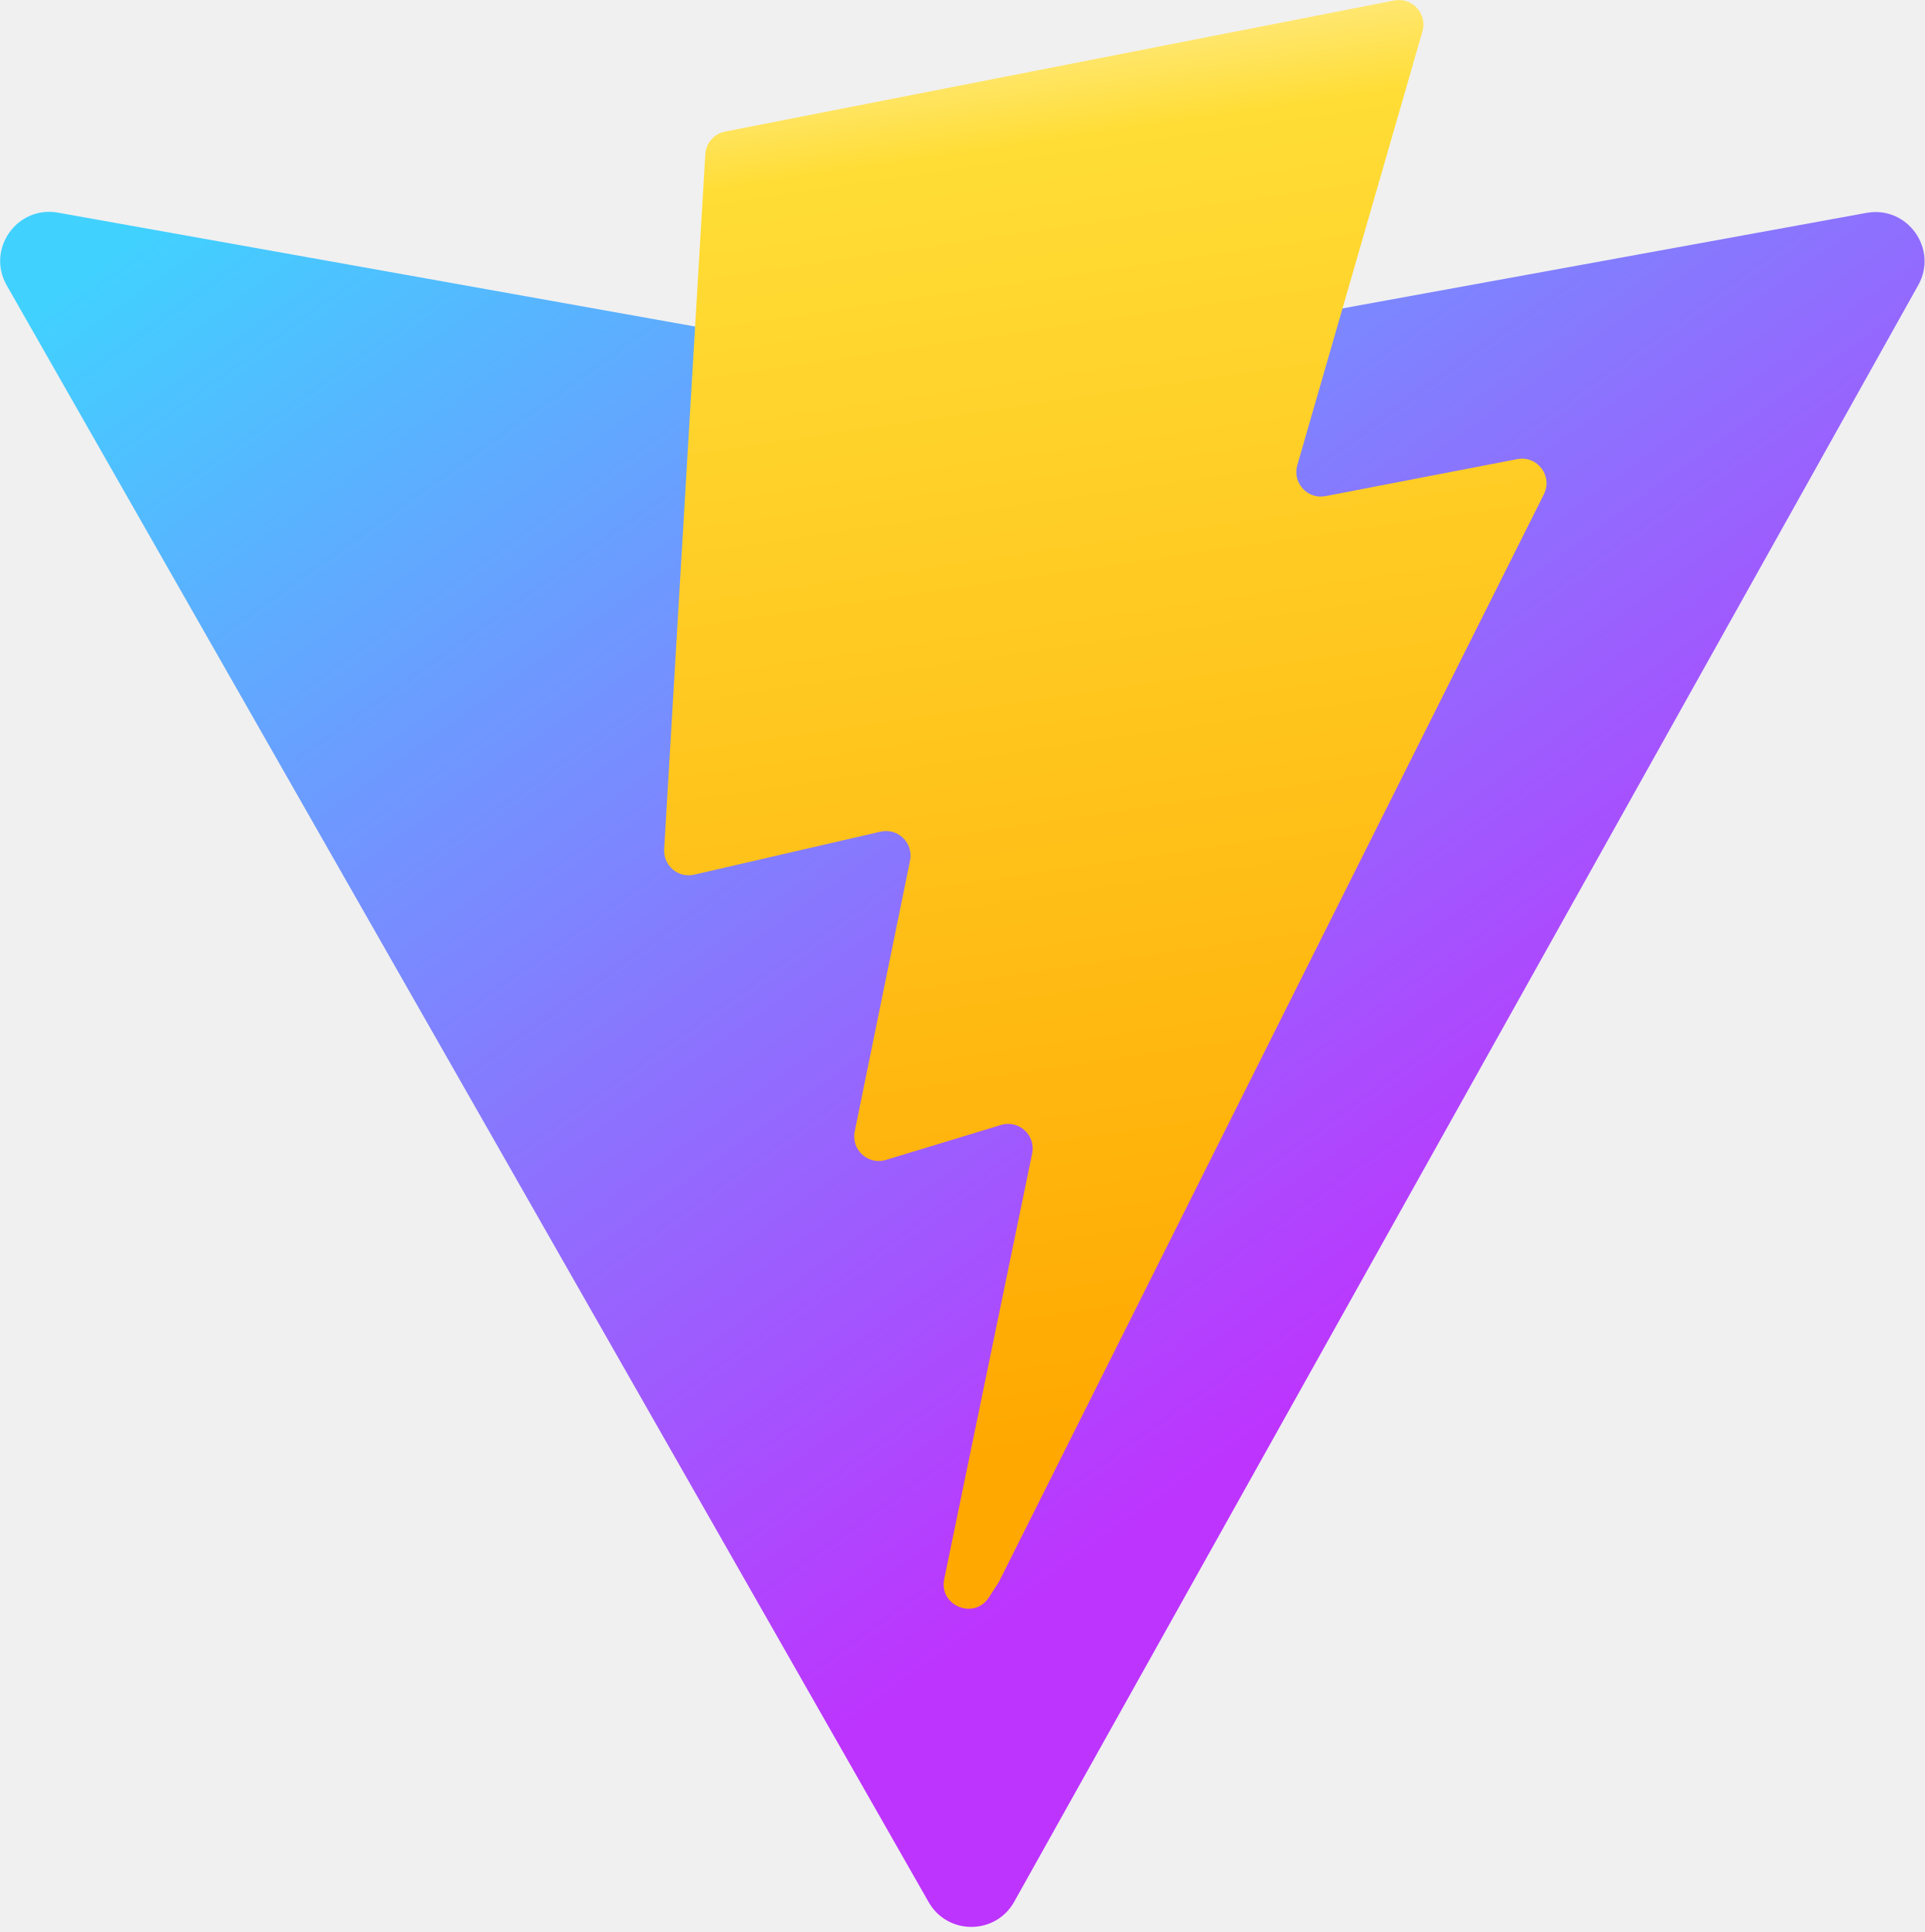
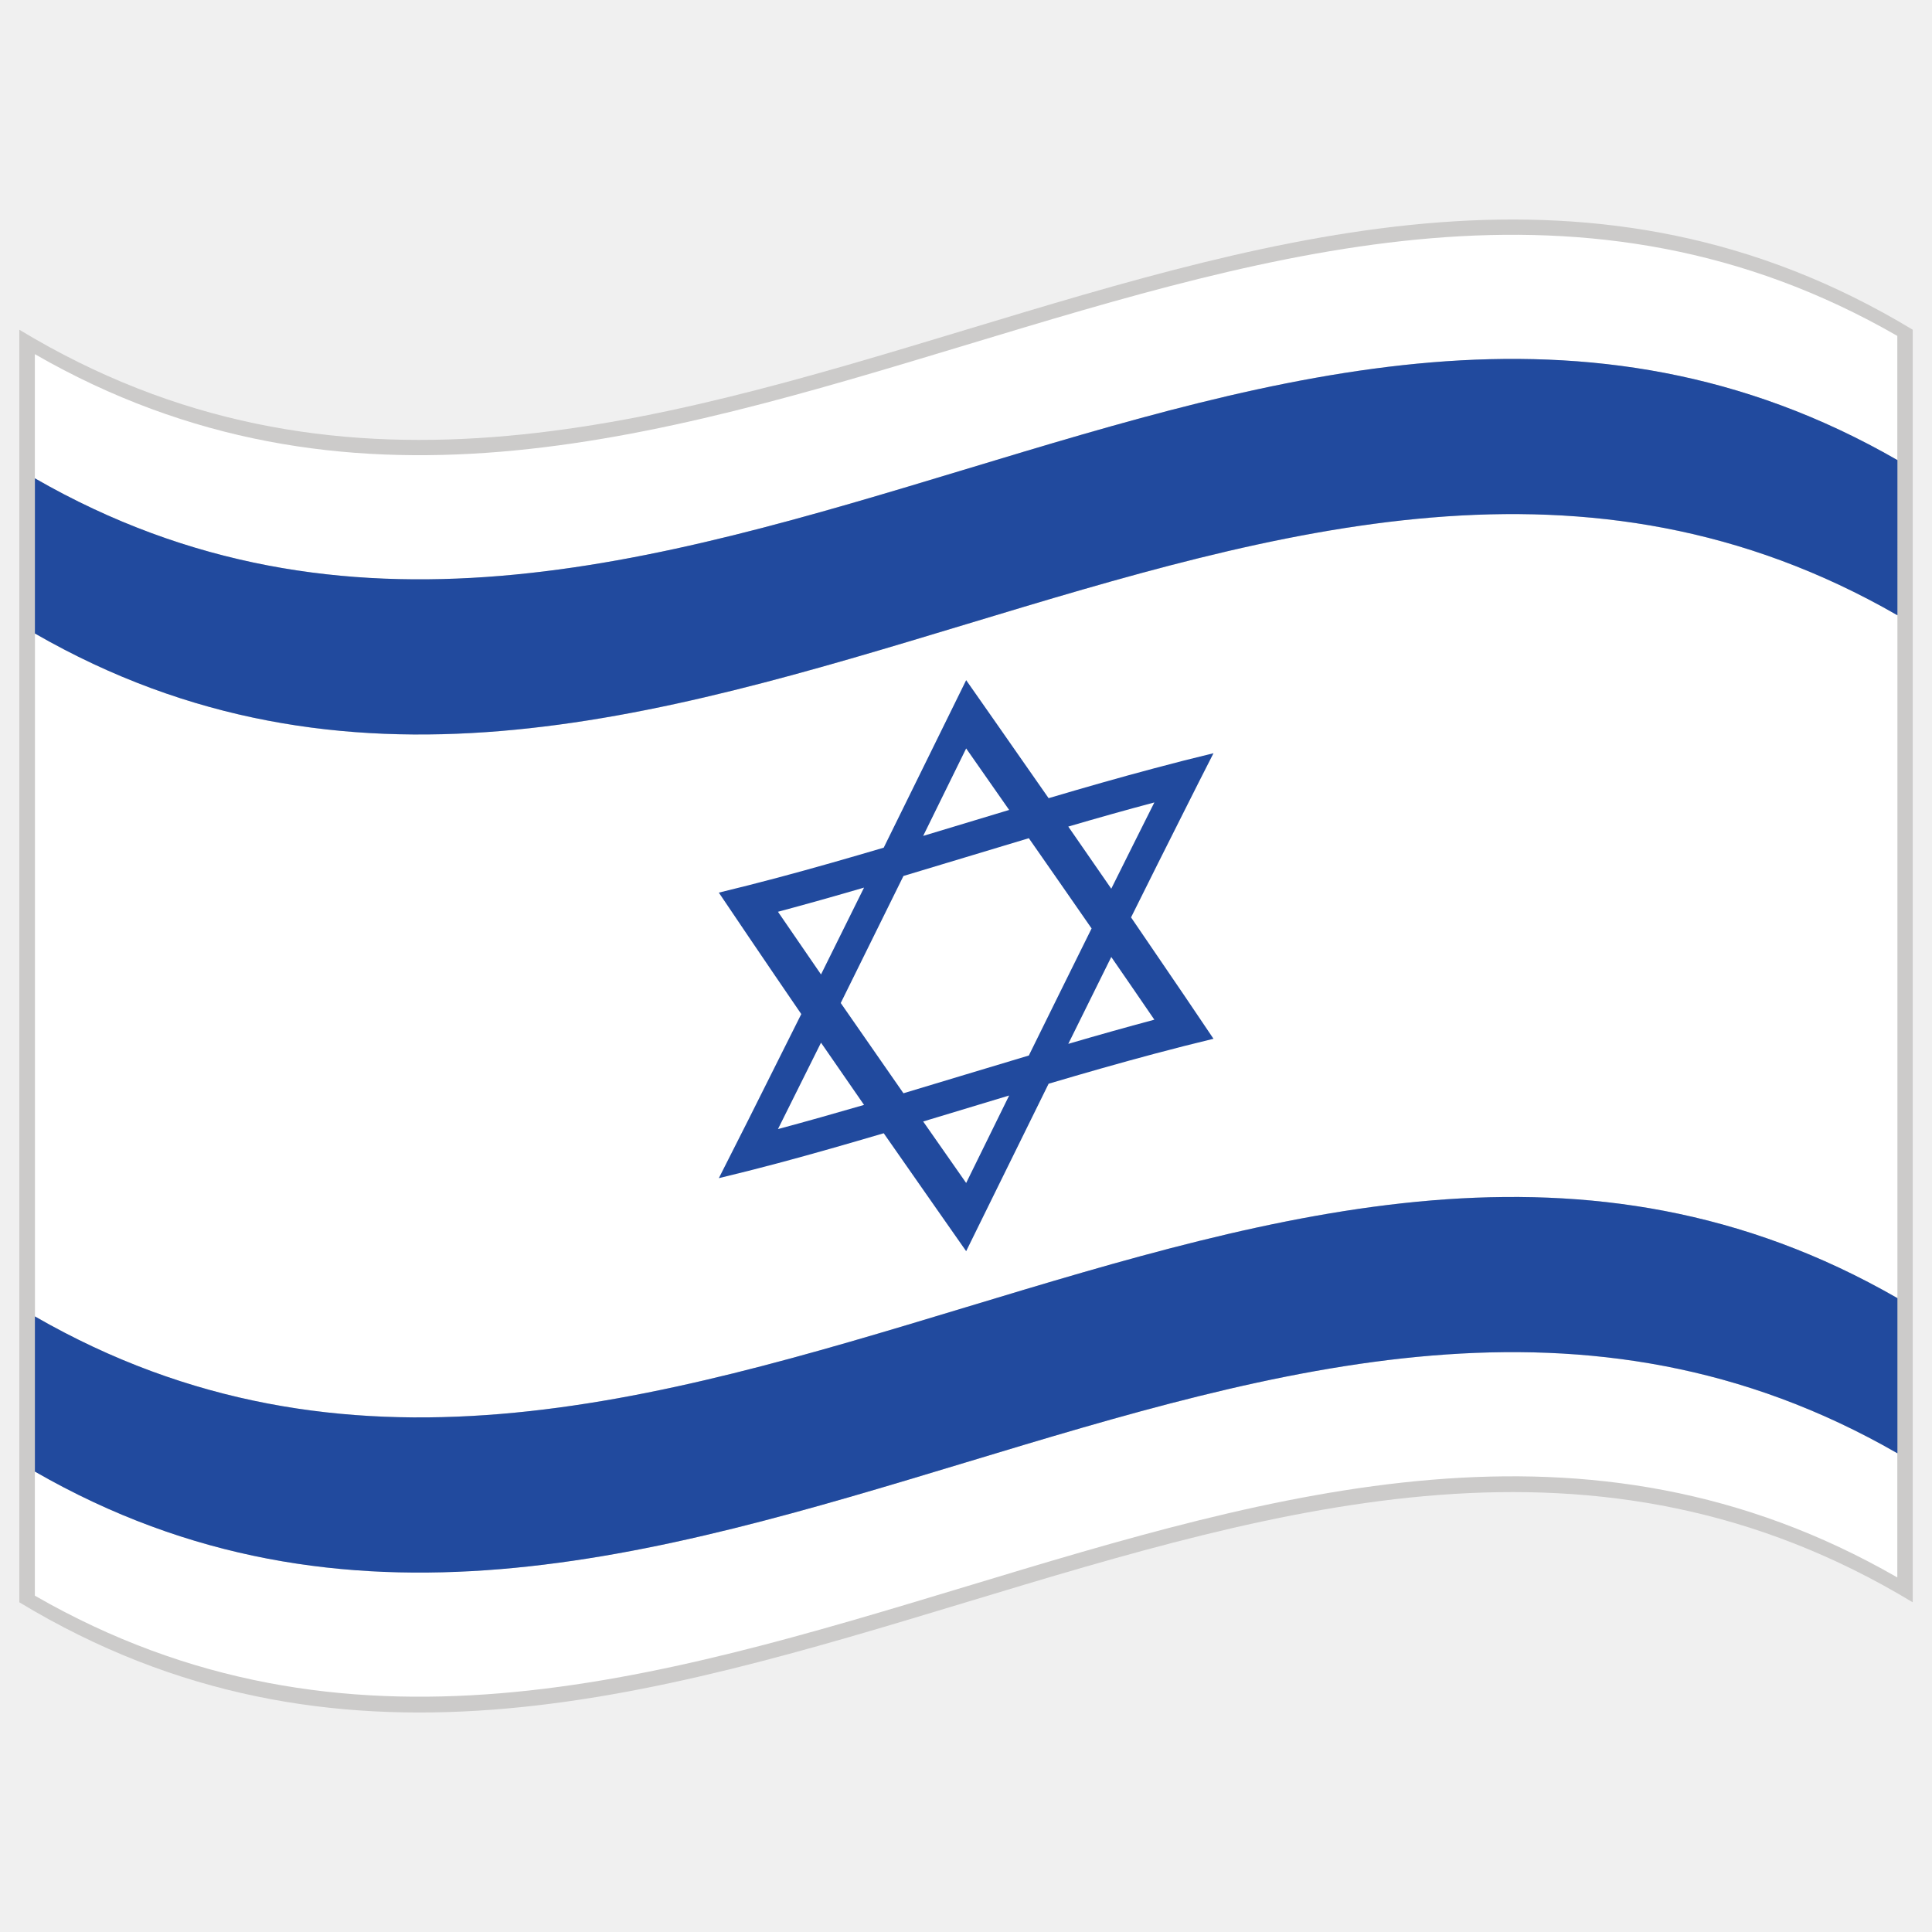
- <svg xmlns="http://www.w3.org/2000/svg" aria-hidden="true" role="img" class="iconify iconify--logos" width="31.88" height="32" preserveAspectRatio="xMidYMid meet" viewBox="0 0 256 257">
-   <defs>
-     <linearGradient id="IconifyId1813088fe1fbc01fb466" x1="-.828%" x2="57.636%" y1="7.652%" y2="78.411%">
-       <stop offset="0%" stop-color="#41D1FF" />
-       <stop offset="100%" stop-color="#BD34FE" />
-     </linearGradient>
-     <linearGradient id="IconifyId1813088fe1fbc01fb467" x1="43.376%" x2="50.316%" y1="2.242%" y2="89.03%">
-       <stop offset="0%" stop-color="#FFEA83" />
-       <stop offset="8.333%" stop-color="#FFDD35" />
-       <stop offset="100%" stop-color="#FFA800" />
-     </linearGradient>
-   </defs>
-   <path fill="url(#IconifyId1813088fe1fbc01fb466)" d="M255.153 37.938L134.897 252.976c-2.483 4.44-8.862 4.466-11.382.048L.875 37.958c-2.746-4.814 1.371-10.646 6.827-9.67l120.385 21.517a6.537 6.537 0 0 0 2.322-.004l117.867-21.483c5.438-.991 9.574 4.796 6.877 9.62Z" />
-   <path fill="url(#IconifyId1813088fe1fbc01fb467)" d="M185.432.063L96.44 17.501a3.268 3.268 0 0 0-2.634 3.014l-5.474 92.456a3.268 3.268 0 0 0 3.997 3.378l24.777-5.718c2.318-.535 4.413 1.507 3.936 3.838l-7.361 36.047c-.495 2.426 1.782 4.5 4.151 3.78l15.304-4.649c2.372-.72 4.652 1.36 4.15 3.788l-11.698 56.621c-.732 3.542 3.979 5.473 5.943 2.437l1.313-2.028l72.516-144.72c1.215-2.423-.88-5.186-3.54-4.672l-25.505 4.922c-2.396.462-4.435-1.77-3.759-4.114l16.646-57.705c.677-2.35-1.37-4.583-3.769-4.113Z" />
+ <svg xmlns="http://www.w3.org/2000/svg" id="Warstwa_1" enable-background="new 0 0 283.46 283.46" height="283.46" viewBox="0 0 283.46 283.46" width="283.46">
+   <g>
+     <path d="m280.629 235.086c-92.594-56.016-185.196 56.017-277.794 0 0-62.236 0-124.473 0-186.71 92.599 56.012 185.201-56.012 277.794 0z" fill="#cccbca" />
+     <g>
+       <g fill="#fff">
+         <path d="m278.371 67.497c-91.089-52.432-182.173 55.087-273.257 2.679 0-6.071 0-12.143 0-18.214 91.084 52.408 182.168-55.11 273.257-2.679z" />
+         <path d="m278.371 231.439c-91.089-52.432-182.172 55.084-273.257 2.675 0-6.071 0-12.143 0-18.214 91.084 52.408 182.168-55.106 273.257-2.676z" />
+         <path d="m278.386 190.46c-91.088-52.443-182.172 55.075-273.257 2.683 0-33.401 0-66.79 0-100.187 91.084 52.391 182.169-55.126 273.257-2.679z" />
+       </g>
+       <path d="m278.386 90.269c-91.088-52.451-182.176 55.07-273.264 2.675 0-7.589 0-15.175 0-22.764 91.088 52.4 182.177-55.126 273.265-2.675-.001 7.589-.001 15.179-.001 22.764z" fill="#214a9e" />
+       <path d="m278.386 213.224c-91.088-52.447-182.176 55.084-273.265 2.684 0-7.594 0-15.179 0-22.765 91.088 52.4 182.177-55.129 273.265-2.683z" fill="#214a9e" />
+       <path d="m165.946 134.598c2.573-5.189 5.161-10.358 7.75-15.493 1.443-2.875 2.887-5.738 4.346-8.594-2.902.698-5.789 1.436-8.676 2.208-5.177 1.376-10.354 2.859-15.516 4.389-2.589-3.714-5.178-7.421-7.759-11.119-1.451-2.067-2.895-4.13-4.337-6.197-1.447 2.942-2.891 5.879-4.338 8.817-2.585 5.259-5.173 10.515-7.758 15.759-5.173 1.53-10.343 3.013-15.516 4.393-2.891.769-5.785 1.506-8.676 2.204 1.447 2.157 2.898 4.303 4.346 6.437 2.585 3.824 5.166 7.608 7.75 11.382-2.585 5.185-5.166 10.347-7.75 15.484-1.447 2.879-2.898 5.734-4.346 8.59 2.891-.69 5.785-1.428 8.676-2.196 5.173-1.381 10.343-2.871 15.516-4.394 2.585 3.711 5.173 7.413 7.758 11.108 1.447 2.07 2.891 4.142 4.338 6.196 1.442-2.934 2.886-5.875 4.337-8.816 2.581-5.256 5.17-10.512 7.759-15.752 5.161-1.529 10.339-3.012 15.516-4.393 2.887-.769 5.773-1.506 8.676-2.204-1.459-2.157-2.902-4.299-4.346-6.44-2.589-3.812-5.177-7.604-7.75-11.369zm3.42-16.866c-2.103 4.201-4.221 8.421-6.322 12.657-2.103-3.051-4.205-6.087-6.307-9.115 4.204-1.232 8.408-2.42 12.629-3.542zm-9.209 18.489c-3.075 6.192-6.135 12.413-9.209 18.642-6.135 1.828-12.261 3.702-18.395 5.538-3.067-4.4-6.134-8.81-9.201-13.241 3.067-6.193 6.134-12.409 9.201-18.638 6.134-1.832 12.26-3.71 18.395-5.542 3.074 4.397 6.134 8.809 9.209 13.241zm-18.403-26.411c2.102 3.008 4.204 6.013 6.307 9.024-4.205 1.263-8.409 2.542-12.614 3.809 2.103-4.275 4.205-8.555 6.307-12.833zm-27.612 23.964c4.208-1.126 8.421-2.314 12.629-3.546-2.106 4.259-4.208 8.503-6.314 12.742-2.106-3.054-4.208-6.117-6.315-9.196zm0 31.883c2.106-4.213 4.208-8.44 6.315-12.677 2.106 3.06 4.208 6.104 6.314 9.131-4.208 1.223-8.42 2.416-12.629 3.546zm27.612 7.907c-2.103-3.013-4.205-6.017-6.307-9.021 4.205-1.271 8.409-2.549 12.614-3.813-2.103 4.275-4.205 8.551-6.307 12.834zm14.983-20.411c2.102-4.26 4.204-8.511 6.307-12.747 2.102 3.051 4.22 6.118 6.322 9.201-4.221 1.13-8.425 2.314-12.629 3.546z" fill="#214a9e" />
+     </g>
+   </g>
</svg>
